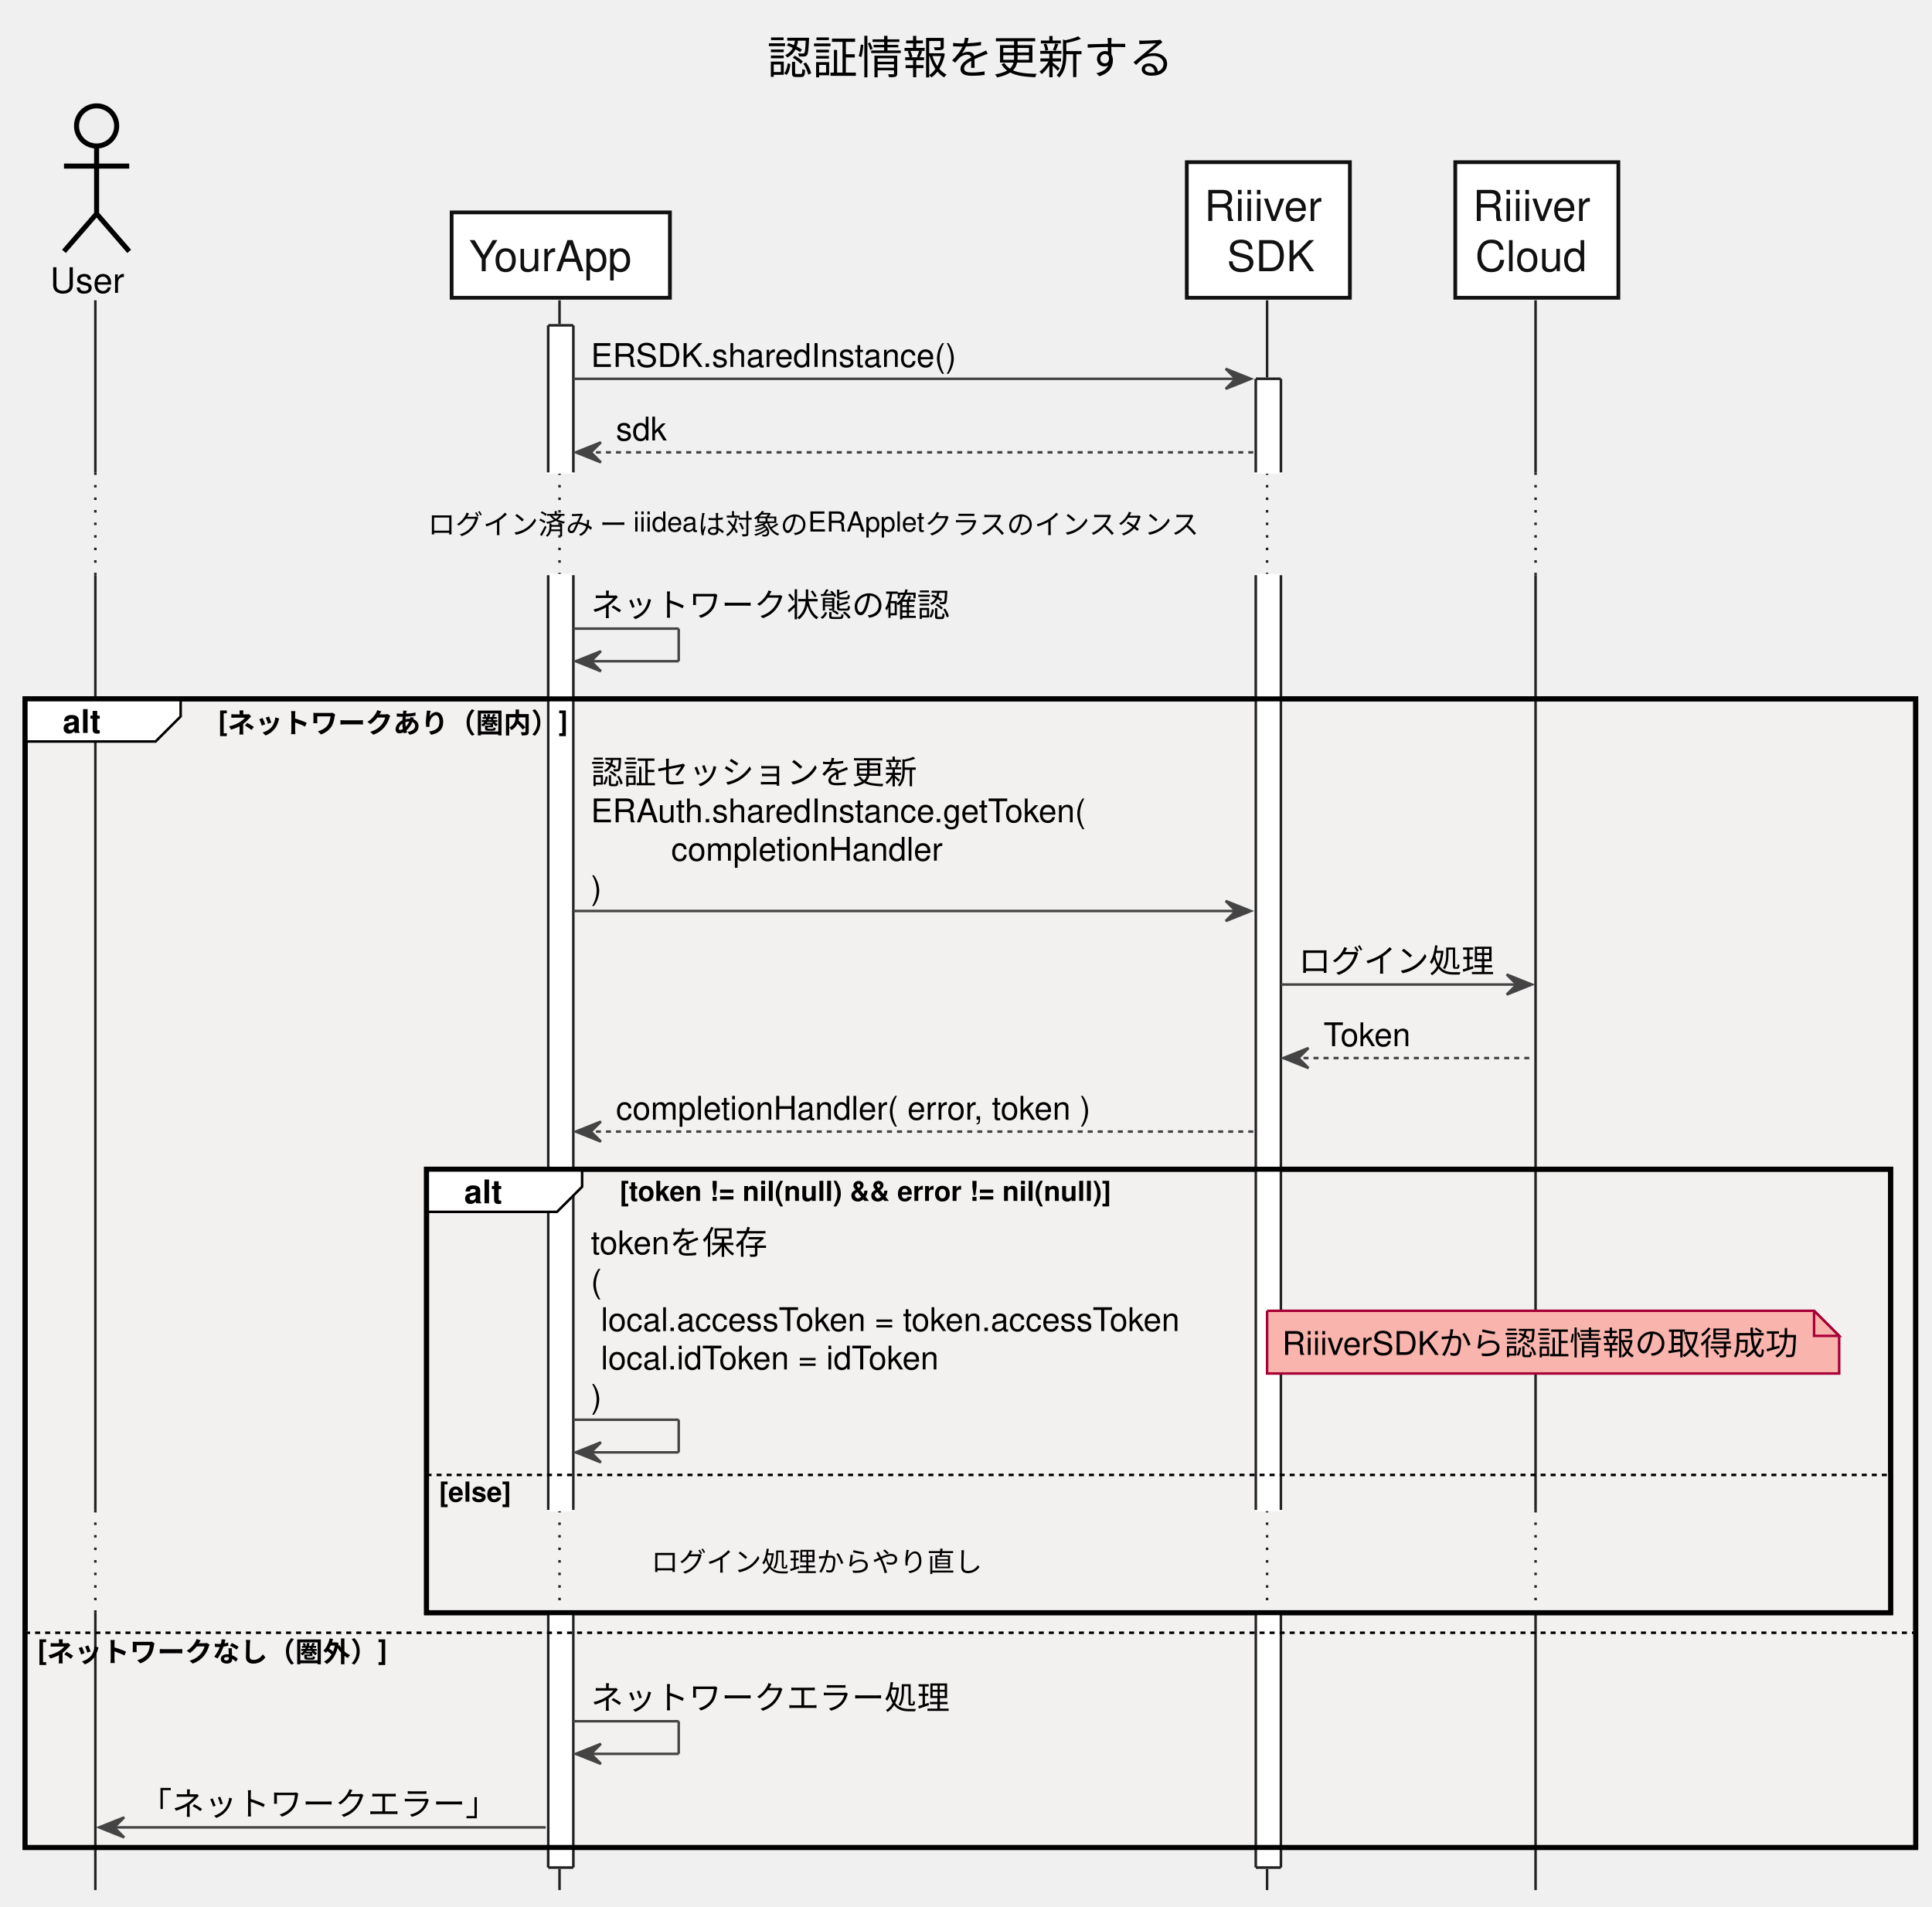
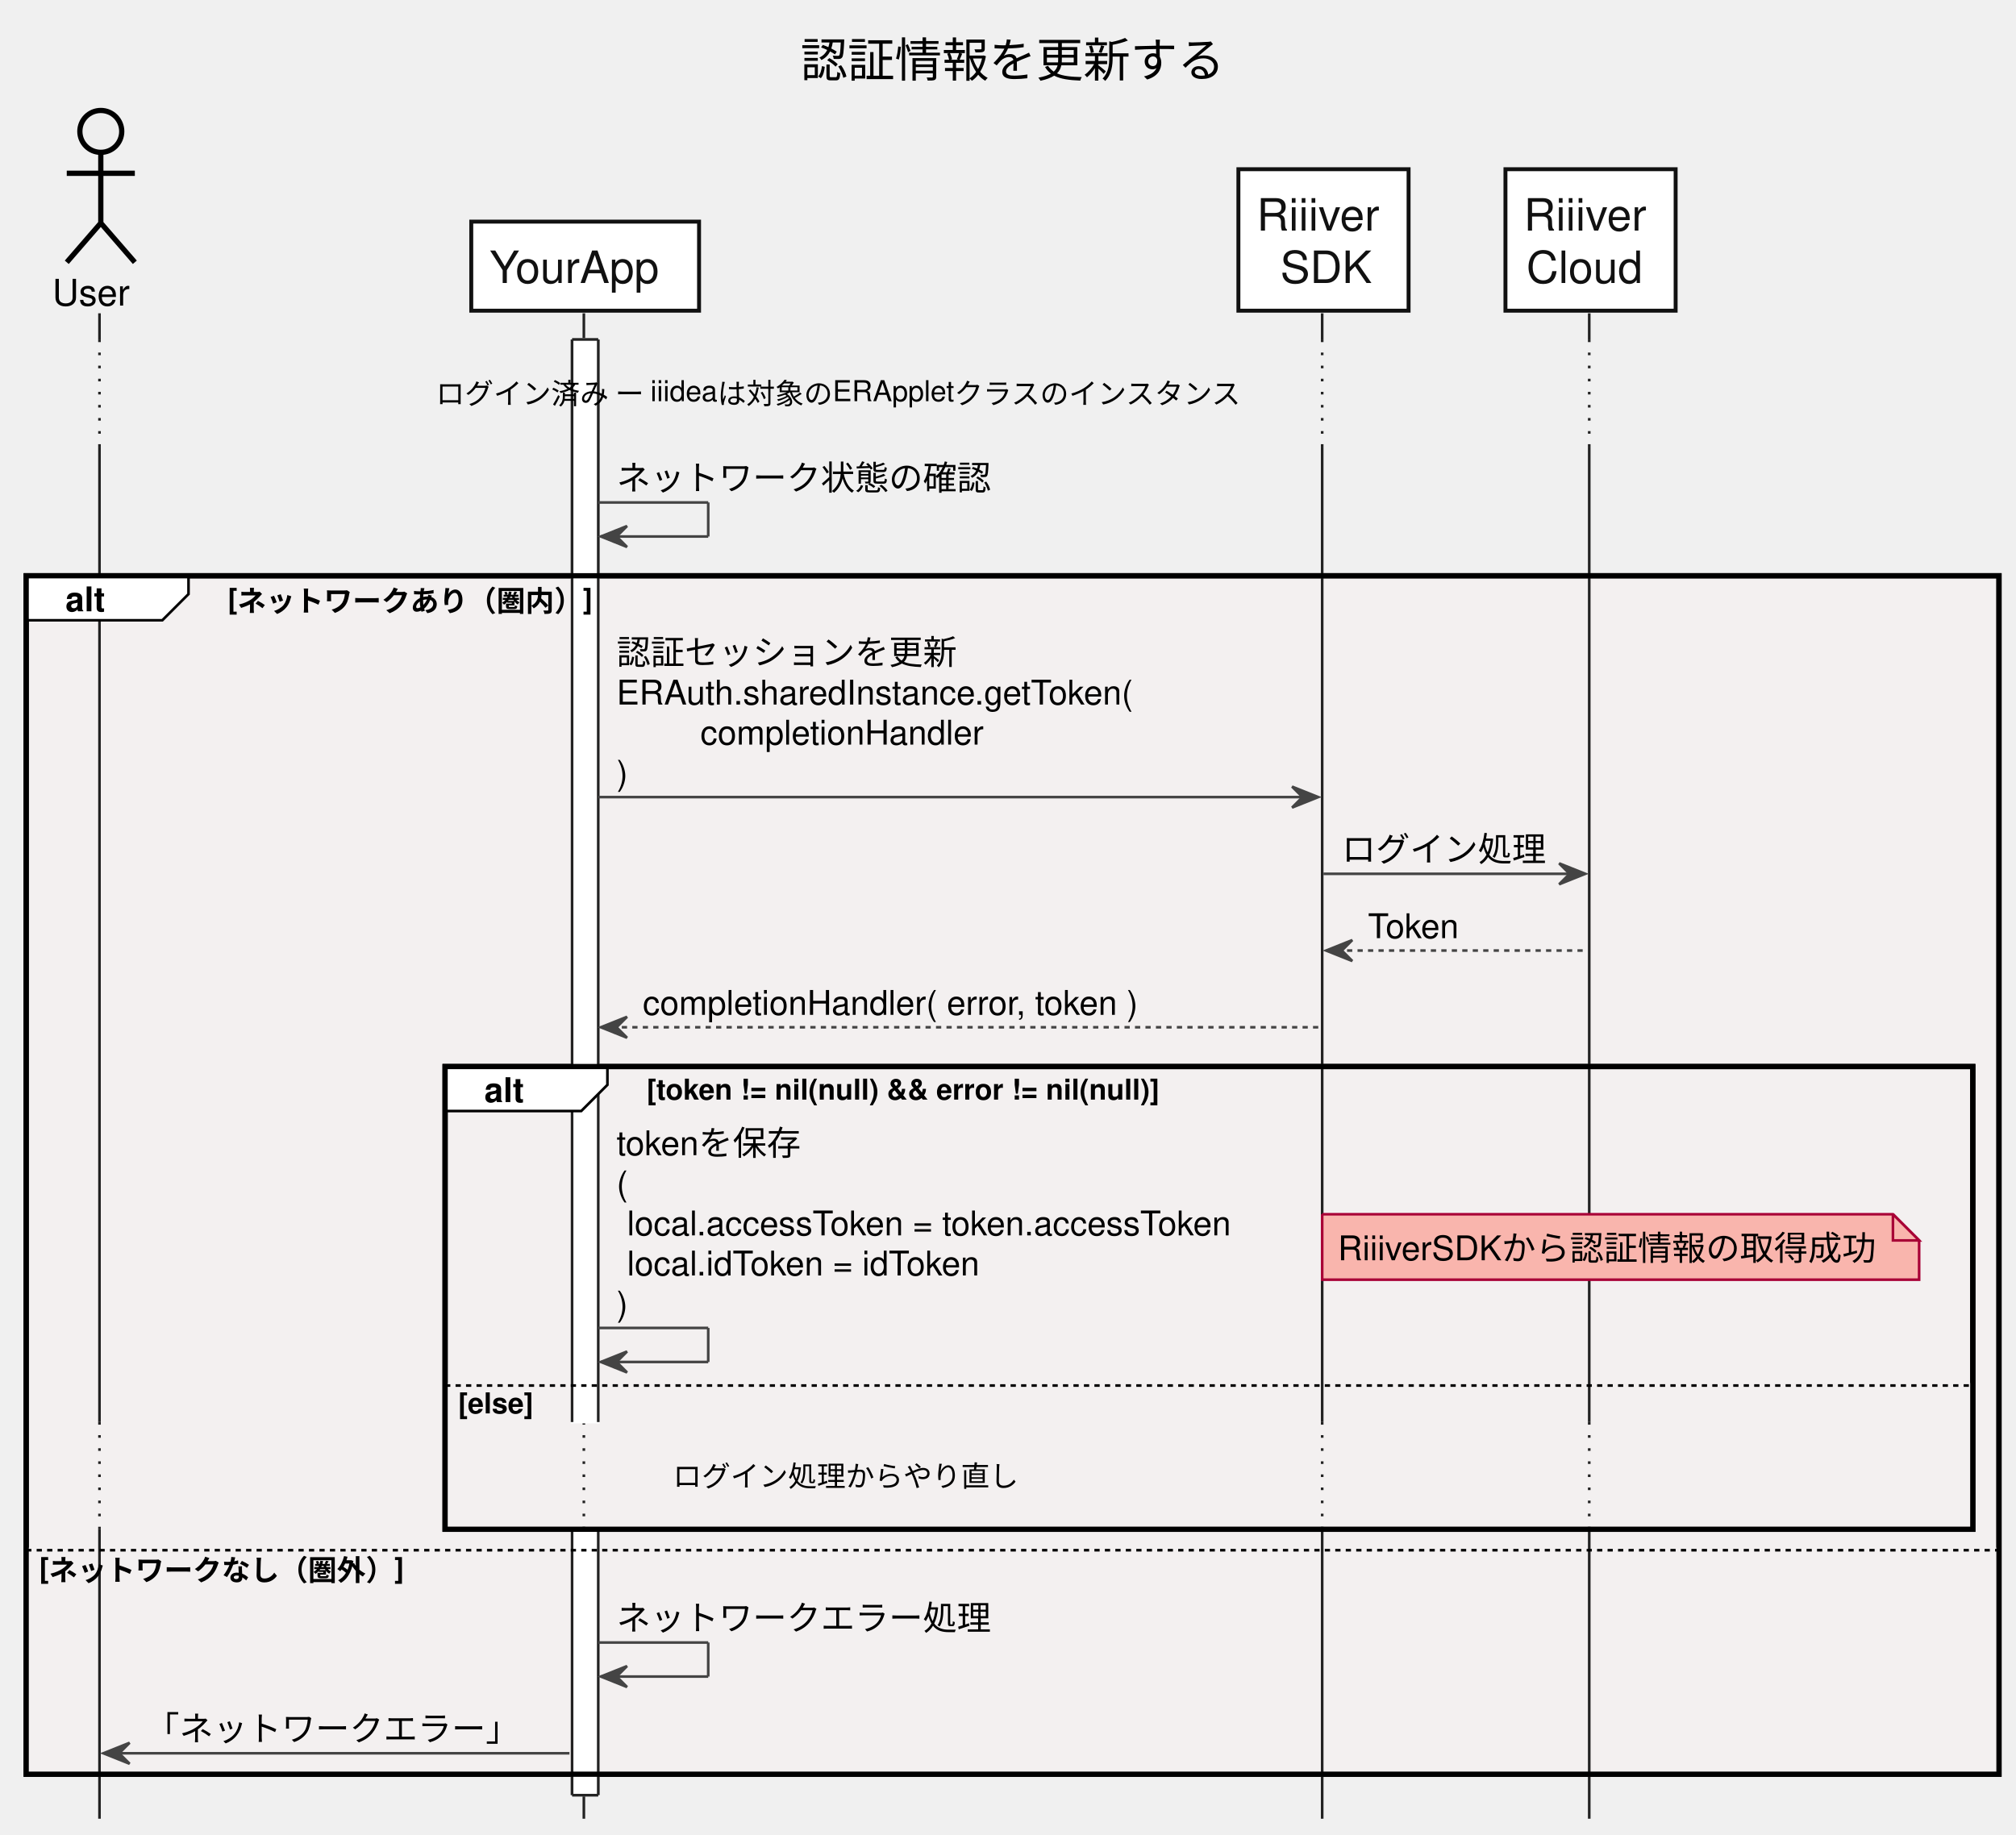
- <svg xmlns="http://www.w3.org/2000/svg" contentScriptType="application/ecmascript" contentStyleType="text/css" height="760px" preserveAspectRatio="none" style="width:770px;height:760px;background:#F2EEE6;" version="1.1" viewBox="0 0 770 760" width="770px" zoomAndPan="magnify">
+ <svg xmlns="http://www.w3.org/2000/svg" contentScriptType="application/ecmascript" contentStyleType="text/css" height="701px" preserveAspectRatio="none" style="width:770px;height:701px;background:#F2EEE6;" version="1.1" viewBox="0 0 770 701" width="770px" zoomAndPan="magnify">
  <defs />
  <g>
    <text fill="#000000" font-family="Noto Sans JP, Helvetica, Arial, Liberation Sans" font-size="18" lengthAdjust="spacing" textLength="162" x="305.75" y="29.402">認証情報を更新する</text>
-     <rect fill="#FFFFFF" height="58.621" style="stroke:#FFFFFF;stroke-width:1.0;" width="10" x="218.5" y="129.688" />
-     <line style="stroke:#222222;stroke-width:1.0;" x1="218.5" x2="218.5" y1="129.688" y2="188.309" />
-     <line style="stroke:#222222;stroke-width:1.0;" x1="228.5" x2="228.5" y1="129.688" y2="188.309" />
+     <rect fill="#FFFFFF" height="413.568" style="stroke:#FFFFFF;stroke-width:1.0;" width="10" x="218.5" y="129.688" />
+     <line style="stroke:#222222;stroke-width:1.0;" x1="218.5" x2="218.5" y1="129.688" y2="543.256" />
+     <line style="stroke:#222222;stroke-width:1.0;" x1="228.5" x2="228.5" y1="129.688" y2="543.256" />
    <line style="stroke:#222222;stroke-width:1.0;" x1="218.5" x2="228.5" y1="129.688" y2="129.688" />
-     <rect fill="#FFFFFF" height="372.613" style="stroke:#FFFFFF;stroke-width:1.0;" width="10" x="218.5" y="229.264" />
-     <line style="stroke:#222222;stroke-width:1.0;" x1="218.5" x2="218.5" y1="229.264" y2="601.877" />
-     <line style="stroke:#222222;stroke-width:1.0;" x1="228.5" x2="228.5" y1="229.264" y2="601.877" />
-     <rect fill="#FFFFFF" height="101.576" style="stroke:#FFFFFF;stroke-width:1.0;" width="10" x="218.5" y="642.832" />
-     <line style="stroke:#222222;stroke-width:1.0;" x1="218.5" x2="218.5" y1="642.832" y2="744.408" />
-     <line style="stroke:#222222;stroke-width:1.0;" x1="228.5" x2="228.5" y1="642.832" y2="744.408" />
-     <line style="stroke:#222222;stroke-width:1.0;" x1="218.5" x2="228.5" y1="744.408" y2="744.408" />
-     <rect fill="#FFFFFF" height="37.31" style="stroke:#FFFFFF;stroke-width:1.0;" width="10" x="500.5" y="150.998" />
-     <line style="stroke:#222222;stroke-width:1.0;" x1="500.5" x2="500.5" y1="150.998" y2="188.309" />
-     <line style="stroke:#222222;stroke-width:1.0;" x1="510.5" x2="510.5" y1="150.998" y2="188.309" />
-     <line style="stroke:#222222;stroke-width:1.0;" x1="500.5" x2="510.5" y1="150.998" y2="150.998" />
-     <rect fill="#FFFFFF" height="372.613" style="stroke:#FFFFFF;stroke-width:1.0;" width="10" x="500.5" y="229.264" />
-     <line style="stroke:#222222;stroke-width:1.0;" x1="500.5" x2="500.5" y1="229.264" y2="601.877" />
-     <line style="stroke:#222222;stroke-width:1.0;" x1="510.5" x2="510.5" y1="229.264" y2="601.877" />
-     <rect fill="#FFFFFF" height="101.576" style="stroke:#FFFFFF;stroke-width:1.0;" width="10" x="500.5" y="642.832" />
-     <line style="stroke:#222222;stroke-width:1.0;" x1="500.5" x2="500.5" y1="642.832" y2="744.408" />
-     <line style="stroke:#222222;stroke-width:1.0;" x1="510.5" x2="510.5" y1="642.832" y2="744.408" />
-     <line style="stroke:#222222;stroke-width:1.0;" x1="500.5" x2="510.5" y1="744.408" y2="744.408" />
-     <rect fill="#F3F0F0" height="457.834" style="stroke:#000000;stroke-width:2.0;" width="753.5" x="10" y="278.574" />
-     <rect fill="#F3F0F0" height="176.773" style="stroke:#000000;stroke-width:2.0;" width="583.5" x="170" y="466.059" />
-     <rect fill="#F3F0F0" height="55.91" style="stroke:none;stroke-width:1.0;" width="583.5" x="170" y="586.922" />
-     <rect fill="#F3F0F0" height="86.576" style="stroke:none;stroke-width:1.0;" width="753.5" x="10" y="649.832" />
-     <line style="stroke:#222222;stroke-width:1.0;" x1="38" x2="38" y1="119.688" y2="188.309" />
-     <line style="stroke:#222222;stroke-width:1.0;stroke-dasharray:1.0,4.0;" x1="38" x2="38" y1="188.309" y2="229.264" />
-     <line style="stroke:#222222;stroke-width:1.0;" x1="38" x2="38" y1="229.264" y2="601.877" />
-     <line style="stroke:#222222;stroke-width:1.0;stroke-dasharray:1.0,4.0;" x1="38" x2="38" y1="601.877" y2="642.832" />
-     <line style="stroke:#222222;stroke-width:1.0;" x1="38" x2="38" y1="642.832" y2="753.408" />
-     <line style="stroke:#222222;stroke-width:1.0;" x1="223" x2="223" y1="119.688" y2="188.309" />
-     <line style="stroke:#222222;stroke-width:1.0;stroke-dasharray:1.0,4.0;" x1="223" x2="223" y1="188.309" y2="229.264" />
-     <line style="stroke:#222222;stroke-width:1.0;" x1="223" x2="223" y1="229.264" y2="601.877" />
-     <line style="stroke:#222222;stroke-width:1.0;stroke-dasharray:1.0,4.0;" x1="223" x2="223" y1="601.877" y2="642.832" />
-     <line style="stroke:#222222;stroke-width:1.0;" x1="223" x2="223" y1="642.832" y2="753.408" />
-     <line style="stroke:#222222;stroke-width:1.0;" x1="505" x2="505" y1="119.688" y2="188.309" />
-     <line style="stroke:#222222;stroke-width:1.0;stroke-dasharray:1.0,4.0;" x1="505" x2="505" y1="188.309" y2="229.264" />
-     <line style="stroke:#222222;stroke-width:1.0;" x1="505" x2="505" y1="229.264" y2="601.877" />
-     <line style="stroke:#222222;stroke-width:1.0;stroke-dasharray:1.0,4.0;" x1="505" x2="505" y1="601.877" y2="642.832" />
-     <line style="stroke:#222222;stroke-width:1.0;" x1="505" x2="505" y1="642.832" y2="753.408" />
-     <line style="stroke:#222222;stroke-width:1.0;" x1="612" x2="612" y1="119.688" y2="188.309" />
-     <line style="stroke:#222222;stroke-width:1.0;stroke-dasharray:1.0,4.0;" x1="612" x2="612" y1="188.309" y2="229.264" />
-     <line style="stroke:#222222;stroke-width:1.0;" x1="612" x2="612" y1="229.264" y2="601.877" />
-     <line style="stroke:#222222;stroke-width:1.0;stroke-dasharray:1.0,4.0;" x1="612" x2="612" y1="601.877" y2="642.832" />
-     <line style="stroke:#222222;stroke-width:1.0;" x1="612" x2="612" y1="642.832" y2="753.408" />
+     <rect fill="#FFFFFF" height="101.576" style="stroke:#FFFFFF;stroke-width:1.0;" width="10" x="218.5" y="584.211" />
+     <line style="stroke:#222222;stroke-width:1.0;" x1="218.5" x2="218.5" y1="584.211" y2="685.787" />
+     <line style="stroke:#222222;stroke-width:1.0;" x1="228.5" x2="228.5" y1="584.211" y2="685.787" />
+     <line style="stroke:#222222;stroke-width:1.0;" x1="218.5" x2="228.5" y1="685.787" y2="685.787" />
+     <rect fill="#F3F0F0" height="457.834" style="stroke:#000000;stroke-width:2.0;" width="753.5" x="10" y="219.953" />
+     <rect fill="#F3F0F0" height="176.773" style="stroke:#000000;stroke-width:2.0;" width="583.5" x="170" y="407.438" />
+     <rect fill="#F3F0F0" height="55.91" style="stroke:none;stroke-width:1.0;" width="583.5" x="170" y="528.301" />
+     <rect fill="#F3F0F0" height="86.576" style="stroke:none;stroke-width:1.0;" width="753.5" x="10" y="591.211" />
+     <line style="stroke:#222222;stroke-width:1.0;" x1="38" x2="38" y1="119.688" y2="129.688" />
+     <line style="stroke:#222222;stroke-width:1.0;stroke-dasharray:1.0,4.0;" x1="38" x2="38" y1="129.688" y2="170.643" />
+     <line style="stroke:#222222;stroke-width:1.0;" x1="38" x2="38" y1="170.643" y2="543.256" />
+     <line style="stroke:#222222;stroke-width:1.0;stroke-dasharray:1.0,4.0;" x1="38" x2="38" y1="543.256" y2="584.211" />
+     <line style="stroke:#222222;stroke-width:1.0;" x1="38" x2="38" y1="584.211" y2="694.787" />
+     <line style="stroke:#222222;stroke-width:1.0;" x1="223" x2="223" y1="119.688" y2="129.688" />
+     <line style="stroke:#222222;stroke-width:1.0;stroke-dasharray:1.0,4.0;" x1="223" x2="223" y1="129.688" y2="170.643" />
+     <line style="stroke:#222222;stroke-width:1.0;" x1="223" x2="223" y1="170.643" y2="543.256" />
+     <line style="stroke:#222222;stroke-width:1.0;stroke-dasharray:1.0,4.0;" x1="223" x2="223" y1="543.256" y2="584.211" />
+     <line style="stroke:#222222;stroke-width:1.0;" x1="223" x2="223" y1="584.211" y2="694.787" />
+     <line style="stroke:#222222;stroke-width:1.0;" x1="505" x2="505" y1="119.688" y2="129.688" />
+     <line style="stroke:#222222;stroke-width:1.0;stroke-dasharray:1.0,4.0;" x1="505" x2="505" y1="129.688" y2="170.643" />
+     <line style="stroke:#222222;stroke-width:1.0;" x1="505" x2="505" y1="170.643" y2="543.256" />
+     <line style="stroke:#222222;stroke-width:1.0;stroke-dasharray:1.0,4.0;" x1="505" x2="505" y1="543.256" y2="584.211" />
+     <line style="stroke:#222222;stroke-width:1.0;" x1="505" x2="505" y1="584.211" y2="694.787" />
+     <line style="stroke:#222222;stroke-width:1.0;" x1="607" x2="607" y1="119.688" y2="129.688" />
+     <line style="stroke:#222222;stroke-width:1.0;stroke-dasharray:1.0,4.0;" x1="607" x2="607" y1="129.688" y2="170.643" />
+     <line style="stroke:#222222;stroke-width:1.0;" x1="607" x2="607" y1="170.643" y2="543.256" />
+     <line style="stroke:#222222;stroke-width:1.0;stroke-dasharray:1.0,4.0;" x1="607" x2="607" y1="543.256" y2="584.211" />
+     <line style="stroke:#222222;stroke-width:1.0;" x1="607" x2="607" y1="584.211" y2="694.787" />
    <text fill="#000000" font-family="Noto Sans JP, Helvetica, Arial, Liberation Sans" font-size="14" lengthAdjust="spacing" textLength="31" x="20" y="116.734">User</text>
    <ellipse cx="38.5" cy="50.199" fill="#EEEEEE" rx="8" ry="8" style="stroke:#000000;stroke-width:2.0;" />
    <path d="M38.5,58.199 L38.5,85.199 M25.5,66.199 L51.5,66.199 M38.5,85.199 L25.5,100.199 M38.5,85.199 L51.5,100.199 " fill="none" style="stroke:#000000;stroke-width:2.0;" />
    <rect fill="#FFFFFF" height="34.022" style="stroke:#111111;stroke-width:1.5;" width="87" x="180" y="84.666" />
    <text fill="#111111" font-family="Noto Sans JP, Helvetica, Arial, Liberation Sans" font-size="17" lengthAdjust="spacing" textLength="73" x="187" y="108.102">YourApp</text>
    <rect fill="#FFFFFF" height="54.043" style="stroke:#111111;stroke-width:1.5;" width="65" x="473" y="64.644" />
    <text fill="#111111" font-family="Noto Sans JP, Helvetica, Arial, Liberation Sans" font-size="17" lengthAdjust="spacing" textLength="51" x="480" y="88.08">Riiiver</text>
    <text fill="#111111" font-family="Noto Sans JP, Helvetica, Arial, Liberation Sans" font-size="17" lengthAdjust="spacing" textLength="33" x="489" y="108.102">SDK</text>
-     <rect fill="#FFFFFF" height="54.043" style="stroke:#111111;stroke-width:1.5;" width="65" x="580" y="64.644" />
-     <text fill="#111111" font-family="Noto Sans JP, Helvetica, Arial, Liberation Sans" font-size="17" lengthAdjust="spacing" textLength="51" x="587" y="88.08">Riiiver</text>
-     <text fill="#111111" font-family="Noto Sans JP, Helvetica, Arial, Liberation Sans" font-size="17" lengthAdjust="spacing" textLength="49" x="588" y="108.102">Cloud</text>
-     <rect fill="#FFFFFF" height="58.621" style="stroke:#FFFFFF;stroke-width:1.0;" width="10" x="218.5" y="129.688" />
-     <line style="stroke:#222222;stroke-width:1.0;" x1="218.5" x2="218.5" y1="129.688" y2="188.309" />
-     <line style="stroke:#222222;stroke-width:1.0;" x1="228.5" x2="228.5" y1="129.688" y2="188.309" />
+     <rect fill="#FFFFFF" height="54.043" style="stroke:#111111;stroke-width:1.5;" width="65" x="575" y="64.644" />
+     <text fill="#111111" font-family="Noto Sans JP, Helvetica, Arial, Liberation Sans" font-size="17" lengthAdjust="spacing" textLength="51" x="582" y="88.08">Riiiver</text>
+     <text fill="#111111" font-family="Noto Sans JP, Helvetica, Arial, Liberation Sans" font-size="17" lengthAdjust="spacing" textLength="49" x="583" y="108.102">Cloud</text>
+     <rect fill="#FFFFFF" height="413.568" style="stroke:#FFFFFF;stroke-width:1.0;" width="10" x="218.5" y="129.688" />
+     <line style="stroke:#222222;stroke-width:1.0;" x1="218.5" x2="218.5" y1="129.688" y2="543.256" />
+     <line style="stroke:#222222;stroke-width:1.0;" x1="228.5" x2="228.5" y1="129.688" y2="543.256" />
    <line style="stroke:#222222;stroke-width:1.0;" x1="218.5" x2="228.5" y1="129.688" y2="129.688" />
-     <rect fill="#FFFFFF" height="372.613" style="stroke:#FFFFFF;stroke-width:1.0;" width="10" x="218.5" y="229.264" />
-     <line style="stroke:#222222;stroke-width:1.0;" x1="218.5" x2="218.5" y1="229.264" y2="601.877" />
-     <line style="stroke:#222222;stroke-width:1.0;" x1="228.5" x2="228.5" y1="229.264" y2="601.877" />
-     <rect fill="#FFFFFF" height="101.576" style="stroke:#FFFFFF;stroke-width:1.0;" width="10" x="218.5" y="642.832" />
-     <line style="stroke:#222222;stroke-width:1.0;" x1="218.5" x2="218.5" y1="642.832" y2="744.408" />
-     <line style="stroke:#222222;stroke-width:1.0;" x1="228.5" x2="228.5" y1="642.832" y2="744.408" />
-     <line style="stroke:#222222;stroke-width:1.0;" x1="218.5" x2="228.5" y1="744.408" y2="744.408" />
-     <rect fill="#FFFFFF" height="37.31" style="stroke:#FFFFFF;stroke-width:1.0;" width="10" x="500.5" y="150.998" />
-     <line style="stroke:#222222;stroke-width:1.0;" x1="500.5" x2="500.5" y1="150.998" y2="188.309" />
-     <line style="stroke:#222222;stroke-width:1.0;" x1="510.5" x2="510.5" y1="150.998" y2="188.309" />
-     <line style="stroke:#222222;stroke-width:1.0;" x1="500.5" x2="510.5" y1="150.998" y2="150.998" />
-     <rect fill="#FFFFFF" height="372.613" style="stroke:#FFFFFF;stroke-width:1.0;" width="10" x="500.5" y="229.264" />
-     <line style="stroke:#222222;stroke-width:1.0;" x1="500.5" x2="500.5" y1="229.264" y2="601.877" />
-     <line style="stroke:#222222;stroke-width:1.0;" x1="510.5" x2="510.5" y1="229.264" y2="601.877" />
-     <rect fill="#FFFFFF" height="101.576" style="stroke:#FFFFFF;stroke-width:1.0;" width="10" x="500.5" y="642.832" />
-     <line style="stroke:#222222;stroke-width:1.0;" x1="500.5" x2="500.5" y1="642.832" y2="744.408" />
-     <line style="stroke:#222222;stroke-width:1.0;" x1="510.5" x2="510.5" y1="642.832" y2="744.408" />
-     <line style="stroke:#222222;stroke-width:1.0;" x1="500.5" x2="510.5" y1="744.408" y2="744.408" />
-     <polygon fill="#444444" points="488.5,146.998,498.5,150.998,488.5,154.998,492.5,150.998" style="stroke:#444444;stroke-width:1.0;" />
-     <line style="stroke:#444444;stroke-width:1.0;" x1="228.5" x2="494.5" y1="150.998" y2="150.998" />
-     <text fill="#000000" font-family="Noto Sans JP, Helvetica, Arial, Liberation Sans" font-size="13" lengthAdjust="spacing" textLength="147" x="235.5" y="146.256">ERSDK.sharedInstance()</text>
-     <polygon fill="#444444" points="239.5,176.309,229.5,180.309,239.5,184.309,235.5,180.309" style="stroke:#444444;stroke-width:1.0;" />
-     <line style="stroke:#444444;stroke-width:1.0;stroke-dasharray:2.0,2.0;" x1="233.5" x2="499.5" y1="180.309" y2="180.309" />
-     <text fill="#000000" font-family="Noto Sans JP, Helvetica, Arial, Liberation Sans" font-size="13" lengthAdjust="spacing" textLength="23" x="245.5" y="175.566">sdk</text>
-     <text fill="#000000" font-family="Noto Sans JP, Helvetica, Arial, Liberation Sans" font-size="11" lengthAdjust="spacing" textLength="313" x="170.5" y="212.943">ログイン済み ー iiideaは対象のERAppletクラスのインスタンス</text>
-     <line style="stroke:#444444;stroke-width:1.0;" x1="228.5" x2="270.5" y1="250.574" y2="250.574" />
-     <line style="stroke:#444444;stroke-width:1.0;" x1="270.5" x2="270.5" y1="250.574" y2="263.574" />
-     <line style="stroke:#444444;stroke-width:1.0;" x1="229.5" x2="270.5" y1="263.574" y2="263.574" />
-     <polygon fill="#444444" points="239.5,259.574,229.5,263.574,239.5,267.574,235.5,263.574" style="stroke:#444444;stroke-width:1.0;" />
-     <text fill="#000000" font-family="Noto Sans JP, Helvetica, Arial, Liberation Sans" font-size="13" lengthAdjust="spacing" textLength="143" x="235.5" y="245.832">ネットワーク状態の確認</text>
-     <path d="M10,278.574 L72,278.574 L72,285.574 L62,295.574 L10,295.574 L10,278.574 " fill="#FFFFFF" style="stroke:#000000;stroke-width:1.0;" />
-     <rect fill="none" height="457.834" style="stroke:#000000;stroke-width:2.0;" width="753.5" x="10" y="278.574" />
-     <text fill="#000000" font-family="Noto Sans JP, Helvetica, Arial, Liberation Sans" font-size="13" font-weight="bold" lengthAdjust="spacing" textLength="17" x="25" y="292.143">alt</text>
-     <text fill="#000000" font-family="Noto Sans JP, Helvetica, Arial, Liberation Sans" font-size="11" font-weight="bold" lengthAdjust="spacing" textLength="140" x="87" y="291.209">[ネットワークあり（圏内）]</text>
-     <polygon fill="#444444" points="488.5,359.127,498.5,363.127,488.5,367.127,492.5,363.127" style="stroke:#444444;stroke-width:1.0;" />
-     <line style="stroke:#444444;stroke-width:1.0;" x1="228.5" x2="494.5" y1="363.127" y2="363.127" />
-     <text fill="#000000" font-family="Noto Sans JP, Helvetica, Arial, Liberation Sans" font-size="13" lengthAdjust="spacing" textLength="130" x="235.5" y="312.453">認証セッションを更新</text>
-     <text fill="#000000" font-family="Noto Sans JP, Helvetica, Arial, Liberation Sans" font-size="13" lengthAdjust="spacing" textLength="211" x="235.5" y="327.764">ERAuth.sharedInstance.getToken(</text>
-     <text fill="#000000" font-family="Noto Sans JP, Helvetica, Arial, Liberation Sans" font-size="13" lengthAdjust="spacing" textLength="120" x="267.5" y="343.074">completionHandler</text>
-     <text fill="#000000" font-family="Noto Sans JP, Helvetica, Arial, Liberation Sans" font-size="13" lengthAdjust="spacing" textLength="4" x="235.5" y="358.385">)</text>
-     <polygon fill="#444444" points="600.5,388.438,610.5,392.438,600.5,396.438,604.5,392.438" style="stroke:#444444;stroke-width:1.0;" />
-     <line style="stroke:#444444;stroke-width:1.0;" x1="510.5" x2="606.5" y1="392.438" y2="392.438" />
-     <text fill="#000000" font-family="Noto Sans JP, Helvetica, Arial, Liberation Sans" font-size="13" lengthAdjust="spacing" textLength="78" x="517.5" y="387.695">ログイン処理</text>
-     <polygon fill="#444444" points="521.5,417.748,511.5,421.748,521.5,425.748,517.5,421.748" style="stroke:#444444;stroke-width:1.0;" />
-     <line style="stroke:#444444;stroke-width:1.0;stroke-dasharray:2.0,2.0;" x1="515.5" x2="611.5" y1="421.748" y2="421.748" />
-     <text fill="#000000" font-family="Noto Sans JP, Helvetica, Arial, Liberation Sans" font-size="13" lengthAdjust="spacing" textLength="39" x="527.5" y="417.006">Token</text>
-     <polygon fill="#444444" points="239.5,447.059,229.5,451.059,239.5,455.059,235.5,451.059" style="stroke:#444444;stroke-width:1.0;" />
-     <line style="stroke:#444444;stroke-width:1.0;stroke-dasharray:2.0,2.0;" x1="233.5" x2="499.5" y1="451.059" y2="451.059" />
-     <text fill="#000000" font-family="Noto Sans JP, Helvetica, Arial, Liberation Sans" font-size="13" lengthAdjust="spacing" textLength="210" x="245.5" y="446.316">completionHandler( error, token )</text>
-     <path d="M170,466.059 L232,466.059 L232,473.059 L222,483.059 L170,483.059 L170,466.059 " fill="#FFFFFF" style="stroke:#000000;stroke-width:1.0;" />
-     <rect fill="none" height="176.773" style="stroke:#000000;stroke-width:2.0;" width="583.5" x="170" y="466.059" />
-     <text fill="#000000" font-family="Noto Sans JP, Helvetica, Arial, Liberation Sans" font-size="13" font-weight="bold" lengthAdjust="spacing" textLength="17" x="185" y="479.627">alt</text>
-     <text fill="#000000" font-family="Noto Sans JP, Helvetica, Arial, Liberation Sans" font-size="11" font-weight="bold" lengthAdjust="spacing" textLength="221" x="247" y="478.693">[token != nil(null) &amp;&amp; error != nil(null)]</text>
-     <line style="stroke:#444444;stroke-width:1.0;" x1="228.5" x2="270.5" y1="565.922" y2="565.922" />
-     <line style="stroke:#444444;stroke-width:1.0;" x1="270.5" x2="270.5" y1="565.922" y2="578.922" />
-     <line style="stroke:#444444;stroke-width:1.0;" x1="229.5" x2="270.5" y1="578.922" y2="578.922" />
-     <polygon fill="#444444" points="239.5,574.922,229.5,578.922,239.5,582.922,235.5,578.922" style="stroke:#444444;stroke-width:1.0;" />
-     <text fill="#000000" font-family="Noto Sans JP, Helvetica, Arial, Liberation Sans" font-size="13" lengthAdjust="spacing" textLength="75" x="235.5" y="499.938">tokenを保存</text>
-     <text fill="#000000" font-family="Noto Sans JP, Helvetica, Arial, Liberation Sans" font-size="13" lengthAdjust="spacing" textLength="4" x="235.5" y="515.248">(</text>
-     <text fill="#000000" font-family="Noto Sans JP, Helvetica, Arial, Liberation Sans" font-size="13" lengthAdjust="spacing" textLength="254" x="239.5" y="530.559">local.accessToken = token.accessToken</text>
-     <text fill="#000000" font-family="Noto Sans JP, Helvetica, Arial, Liberation Sans" font-size="13" lengthAdjust="spacing" textLength="154" x="239.5" y="545.869">local.idToken = idToken</text>
-     <text fill="#000000" font-family="Noto Sans JP, Helvetica, Arial, Liberation Sans" font-size="13" lengthAdjust="spacing" textLength="4" x="235.5" y="561.18">)</text>
-     <path d="M505,522.49 L505,547.49 L733,547.49 L733,532.49 L723,522.49 L505,522.49 " fill="#F9B5AD" style="stroke:#A80036;stroke-width:1.0;" />
-     <path d="M723,522.49 L723,532.49 L733,532.49 L723,522.49 " fill="#F9B5AD" style="stroke:#A80036;stroke-width:1.0;" />
-     <text fill="#000000" font-family="Noto Sans JP, Helvetica, Arial, Liberation Sans" font-size="13" lengthAdjust="spacing" textLength="207" x="511" y="540.059">RiiiverSDKから認証情報の取得成功</text>
-     <line style="stroke:#000000;stroke-width:1.0;stroke-dasharray:2.0,2.0;" x1="170" x2="753.5" y1="587.922" y2="587.922" />
-     <text fill="#000000" font-family="Noto Sans JP, Helvetica, Arial, Liberation Sans" font-size="11" font-weight="bold" lengthAdjust="spacing" textLength="30" x="175" y="598.557">[else]</text>
-     <text fill="#000000" font-family="Noto Sans JP, Helvetica, Arial, Liberation Sans" font-size="11" lengthAdjust="spacing" textLength="132" x="259.5" y="626.512">ログイン処理からやり直し</text>
-     <line style="stroke:#000000;stroke-width:1.0;stroke-dasharray:2.0,2.0;" x1="10" x2="763.5" y1="650.832" y2="650.832" />
-     <text fill="#000000" font-family="Noto Sans JP, Helvetica, Arial, Liberation Sans" font-size="11" font-weight="bold" lengthAdjust="spacing" textLength="140" x="15" y="661.467">[ネットワークなし（圏外）]</text>
-     <line style="stroke:#444444;stroke-width:1.0;" x1="228.5" x2="270.5" y1="686.098" y2="686.098" />
-     <line style="stroke:#444444;stroke-width:1.0;" x1="270.5" x2="270.5" y1="686.098" y2="699.098" />
-     <line style="stroke:#444444;stroke-width:1.0;" x1="229.5" x2="270.5" y1="699.098" y2="699.098" />
-     <polygon fill="#444444" points="239.5,695.098,229.5,699.098,239.5,703.098,235.5,699.098" style="stroke:#444444;stroke-width:1.0;" />
-     <text fill="#000000" font-family="Noto Sans JP, Helvetica, Arial, Liberation Sans" font-size="13" lengthAdjust="spacing" textLength="143" x="235.5" y="681.356">ネットワークエラー処理</text>
-     <polygon fill="#444444" points="49.5,724.408,39.5,728.408,49.5,732.408,45.5,728.408" style="stroke:#444444;stroke-width:1.0;" />
-     <line style="stroke:#444444;stroke-width:1.0;" x1="43.5" x2="217.5" y1="728.408" y2="728.408" />
-     <text fill="#000000" font-family="Noto Sans JP, Helvetica, Arial, Liberation Sans" font-size="13" lengthAdjust="spacing" textLength="156" x="55.5" y="723.666">「ネットワークエラー」　</text>
+     <rect fill="#FFFFFF" height="101.576" style="stroke:#FFFFFF;stroke-width:1.0;" width="10" x="218.5" y="584.211" />
+     <line style="stroke:#222222;stroke-width:1.0;" x1="218.5" x2="218.5" y1="584.211" y2="685.787" />
+     <line style="stroke:#222222;stroke-width:1.0;" x1="228.5" x2="228.5" y1="584.211" y2="685.787" />
+     <line style="stroke:#222222;stroke-width:1.0;" x1="218.5" x2="228.5" y1="685.787" y2="685.787" />
+     <text fill="#000000" font-family="Noto Sans JP, Helvetica, Arial, Liberation Sans" font-size="11" lengthAdjust="spacing" textLength="313" x="166.5" y="154.322">ログイン済み ー iiideaは対象のERAppletクラスのインスタンス</text>
+     <line style="stroke:#444444;stroke-width:1.0;" x1="228.5" x2="270.5" y1="191.953" y2="191.953" />
+     <line style="stroke:#444444;stroke-width:1.0;" x1="270.5" x2="270.5" y1="191.953" y2="204.953" />
+     <line style="stroke:#444444;stroke-width:1.0;" x1="229.5" x2="270.5" y1="204.953" y2="204.953" />
+     <polygon fill="#444444" points="239.5,200.953,229.5,204.953,239.5,208.953,235.5,204.953" style="stroke:#444444;stroke-width:1.0;" />
+     <text fill="#000000" font-family="Noto Sans JP, Helvetica, Arial, Liberation Sans" font-size="13" lengthAdjust="spacing" textLength="143" x="235.5" y="187.211">ネットワーク状態の確認</text>
+     <path d="M10,219.953 L72,219.953 L72,226.953 L62,236.953 L10,236.953 L10,219.953 " fill="#FFFFFF" style="stroke:#000000;stroke-width:1.0;" />
+     <rect fill="none" height="457.834" style="stroke:#000000;stroke-width:2.0;" width="753.5" x="10" y="219.953" />
+     <text fill="#000000" font-family="Noto Sans JP, Helvetica, Arial, Liberation Sans" font-size="13" font-weight="bold" lengthAdjust="spacing" textLength="17" x="25" y="233.522">alt</text>
+     <text fill="#000000" font-family="Noto Sans JP, Helvetica, Arial, Liberation Sans" font-size="11" font-weight="bold" lengthAdjust="spacing" textLength="140" x="87" y="232.588">[ネットワークあり（圏内）]</text>
+     <polygon fill="#444444" points="493.5,300.506,503.5,304.506,493.5,308.506,497.5,304.506" style="stroke:#444444;stroke-width:1.0;" />
+     <line style="stroke:#444444;stroke-width:1.0;" x1="228.5" x2="499.5" y1="304.506" y2="304.506" />
+     <text fill="#000000" font-family="Noto Sans JP, Helvetica, Arial, Liberation Sans" font-size="13" lengthAdjust="spacing" textLength="130" x="235.5" y="253.832">認証セッションを更新</text>
+     <text fill="#000000" font-family="Noto Sans JP, Helvetica, Arial, Liberation Sans" font-size="13" lengthAdjust="spacing" textLength="211" x="235.5" y="269.143">ERAuth.sharedInstance.getToken(</text>
+     <text fill="#000000" font-family="Noto Sans JP, Helvetica, Arial, Liberation Sans" font-size="13" lengthAdjust="spacing" textLength="120" x="267.5" y="284.453">completionHandler</text>
+     <text fill="#000000" font-family="Noto Sans JP, Helvetica, Arial, Liberation Sans" font-size="13" lengthAdjust="spacing" textLength="4" x="235.5" y="299.764">)</text>
+     <polygon fill="#444444" points="595.5,329.816,605.5,333.816,595.5,337.816,599.5,333.816" style="stroke:#444444;stroke-width:1.0;" />
+     <line style="stroke:#444444;stroke-width:1.0;" x1="505.5" x2="601.5" y1="333.816" y2="333.816" />
+     <text fill="#000000" font-family="Noto Sans JP, Helvetica, Arial, Liberation Sans" font-size="13" lengthAdjust="spacing" textLength="78" x="512.5" y="329.074">ログイン処理</text>
+     <polygon fill="#444444" points="516.5,359.127,506.5,363.127,516.5,367.127,512.5,363.127" style="stroke:#444444;stroke-width:1.0;" />
+     <line style="stroke:#444444;stroke-width:1.0;stroke-dasharray:2.0,2.0;" x1="510.5" x2="606.5" y1="363.127" y2="363.127" />
+     <text fill="#000000" font-family="Noto Sans JP, Helvetica, Arial, Liberation Sans" font-size="13" lengthAdjust="spacing" textLength="39" x="522.5" y="358.385">Token</text>
+     <polygon fill="#444444" points="239.5,388.438,229.5,392.438,239.5,396.438,235.5,392.438" style="stroke:#444444;stroke-width:1.0;" />
+     <line style="stroke:#444444;stroke-width:1.0;stroke-dasharray:2.0,2.0;" x1="233.5" x2="504.5" y1="392.438" y2="392.438" />
+     <text fill="#000000" font-family="Noto Sans JP, Helvetica, Arial, Liberation Sans" font-size="13" lengthAdjust="spacing" textLength="210" x="245.5" y="387.695">completionHandler( error, token )</text>
+     <path d="M170,407.438 L232,407.438 L232,414.438 L222,424.438 L170,424.438 L170,407.438 " fill="#FFFFFF" style="stroke:#000000;stroke-width:1.0;" />
+     <rect fill="none" height="176.773" style="stroke:#000000;stroke-width:2.0;" width="583.5" x="170" y="407.438" />
+     <text fill="#000000" font-family="Noto Sans JP, Helvetica, Arial, Liberation Sans" font-size="13" font-weight="bold" lengthAdjust="spacing" textLength="17" x="185" y="421.006">alt</text>
+     <text fill="#000000" font-family="Noto Sans JP, Helvetica, Arial, Liberation Sans" font-size="11" font-weight="bold" lengthAdjust="spacing" textLength="221" x="247" y="420.072">[token != nil(null) &amp;&amp; error != nil(null)]</text>
+     <line style="stroke:#444444;stroke-width:1.0;" x1="228.5" x2="270.5" y1="507.301" y2="507.301" />
+     <line style="stroke:#444444;stroke-width:1.0;" x1="270.5" x2="270.5" y1="507.301" y2="520.301" />
+     <line style="stroke:#444444;stroke-width:1.0;" x1="229.5" x2="270.5" y1="520.301" y2="520.301" />
+     <polygon fill="#444444" points="239.5,516.301,229.5,520.301,239.5,524.301,235.5,520.301" style="stroke:#444444;stroke-width:1.0;" />
+     <text fill="#000000" font-family="Noto Sans JP, Helvetica, Arial, Liberation Sans" font-size="13" lengthAdjust="spacing" textLength="75" x="235.5" y="441.316">tokenを保存</text>
+     <text fill="#000000" font-family="Noto Sans JP, Helvetica, Arial, Liberation Sans" font-size="13" lengthAdjust="spacing" textLength="4" x="235.5" y="456.627">(</text>
+     <text fill="#000000" font-family="Noto Sans JP, Helvetica, Arial, Liberation Sans" font-size="13" lengthAdjust="spacing" textLength="254" x="239.5" y="471.938">local.accessToken = token.accessToken</text>
+     <text fill="#000000" font-family="Noto Sans JP, Helvetica, Arial, Liberation Sans" font-size="13" lengthAdjust="spacing" textLength="154" x="239.5" y="487.248">local.idToken = idToken</text>
+     <text fill="#000000" font-family="Noto Sans JP, Helvetica, Arial, Liberation Sans" font-size="13" lengthAdjust="spacing" textLength="4" x="235.5" y="502.559">)</text>
+     <path d="M505,463.869 L505,488.869 L733,488.869 L733,473.869 L723,463.869 L505,463.869 " fill="#F9B5AD" style="stroke:#A80036;stroke-width:1.0;" />
+     <path d="M723,463.869 L723,473.869 L733,473.869 L723,463.869 " fill="#F9B5AD" style="stroke:#A80036;stroke-width:1.0;" />
+     <text fill="#000000" font-family="Noto Sans JP, Helvetica, Arial, Liberation Sans" font-size="13" lengthAdjust="spacing" textLength="207" x="511" y="481.438">RiiiverSDKから認証情報の取得成功</text>
+     <line style="stroke:#000000;stroke-width:1.0;stroke-dasharray:2.0,2.0;" x1="170" x2="753.5" y1="529.301" y2="529.301" />
+     <text fill="#000000" font-family="Noto Sans JP, Helvetica, Arial, Liberation Sans" font-size="11" font-weight="bold" lengthAdjust="spacing" textLength="30" x="175" y="539.936">[else]</text>
+     <text fill="#000000" font-family="Noto Sans JP, Helvetica, Arial, Liberation Sans" font-size="11" lengthAdjust="spacing" textLength="132" x="257" y="567.891">ログイン処理からやり直し</text>
+     <line style="stroke:#000000;stroke-width:1.0;stroke-dasharray:2.0,2.0;" x1="10" x2="763.5" y1="592.211" y2="592.211" />
+     <text fill="#000000" font-family="Noto Sans JP, Helvetica, Arial, Liberation Sans" font-size="11" font-weight="bold" lengthAdjust="spacing" textLength="140" x="15" y="602.846">[ネットワークなし（圏外）]</text>
+     <line style="stroke:#444444;stroke-width:1.0;" x1="228.5" x2="270.5" y1="627.477" y2="627.477" />
+     <line style="stroke:#444444;stroke-width:1.0;" x1="270.5" x2="270.5" y1="627.477" y2="640.477" />
+     <line style="stroke:#444444;stroke-width:1.0;" x1="229.5" x2="270.5" y1="640.477" y2="640.477" />
+     <polygon fill="#444444" points="239.5,636.477,229.5,640.477,239.5,644.477,235.5,640.477" style="stroke:#444444;stroke-width:1.0;" />
+     <text fill="#000000" font-family="Noto Sans JP, Helvetica, Arial, Liberation Sans" font-size="13" lengthAdjust="spacing" textLength="143" x="235.5" y="622.734">ネットワークエラー処理</text>
+     <polygon fill="#444444" points="49.5,665.787,39.5,669.787,49.5,673.787,45.5,669.787" style="stroke:#444444;stroke-width:1.0;" />
+     <line style="stroke:#444444;stroke-width:1.0;" x1="43.5" x2="217.5" y1="669.787" y2="669.787" />
+     <text fill="#000000" font-family="Noto Sans JP, Helvetica, Arial, Liberation Sans" font-size="13" lengthAdjust="spacing" textLength="156" x="55.5" y="665.045">「ネットワークエラー」　</text>
  </g>
</svg>
